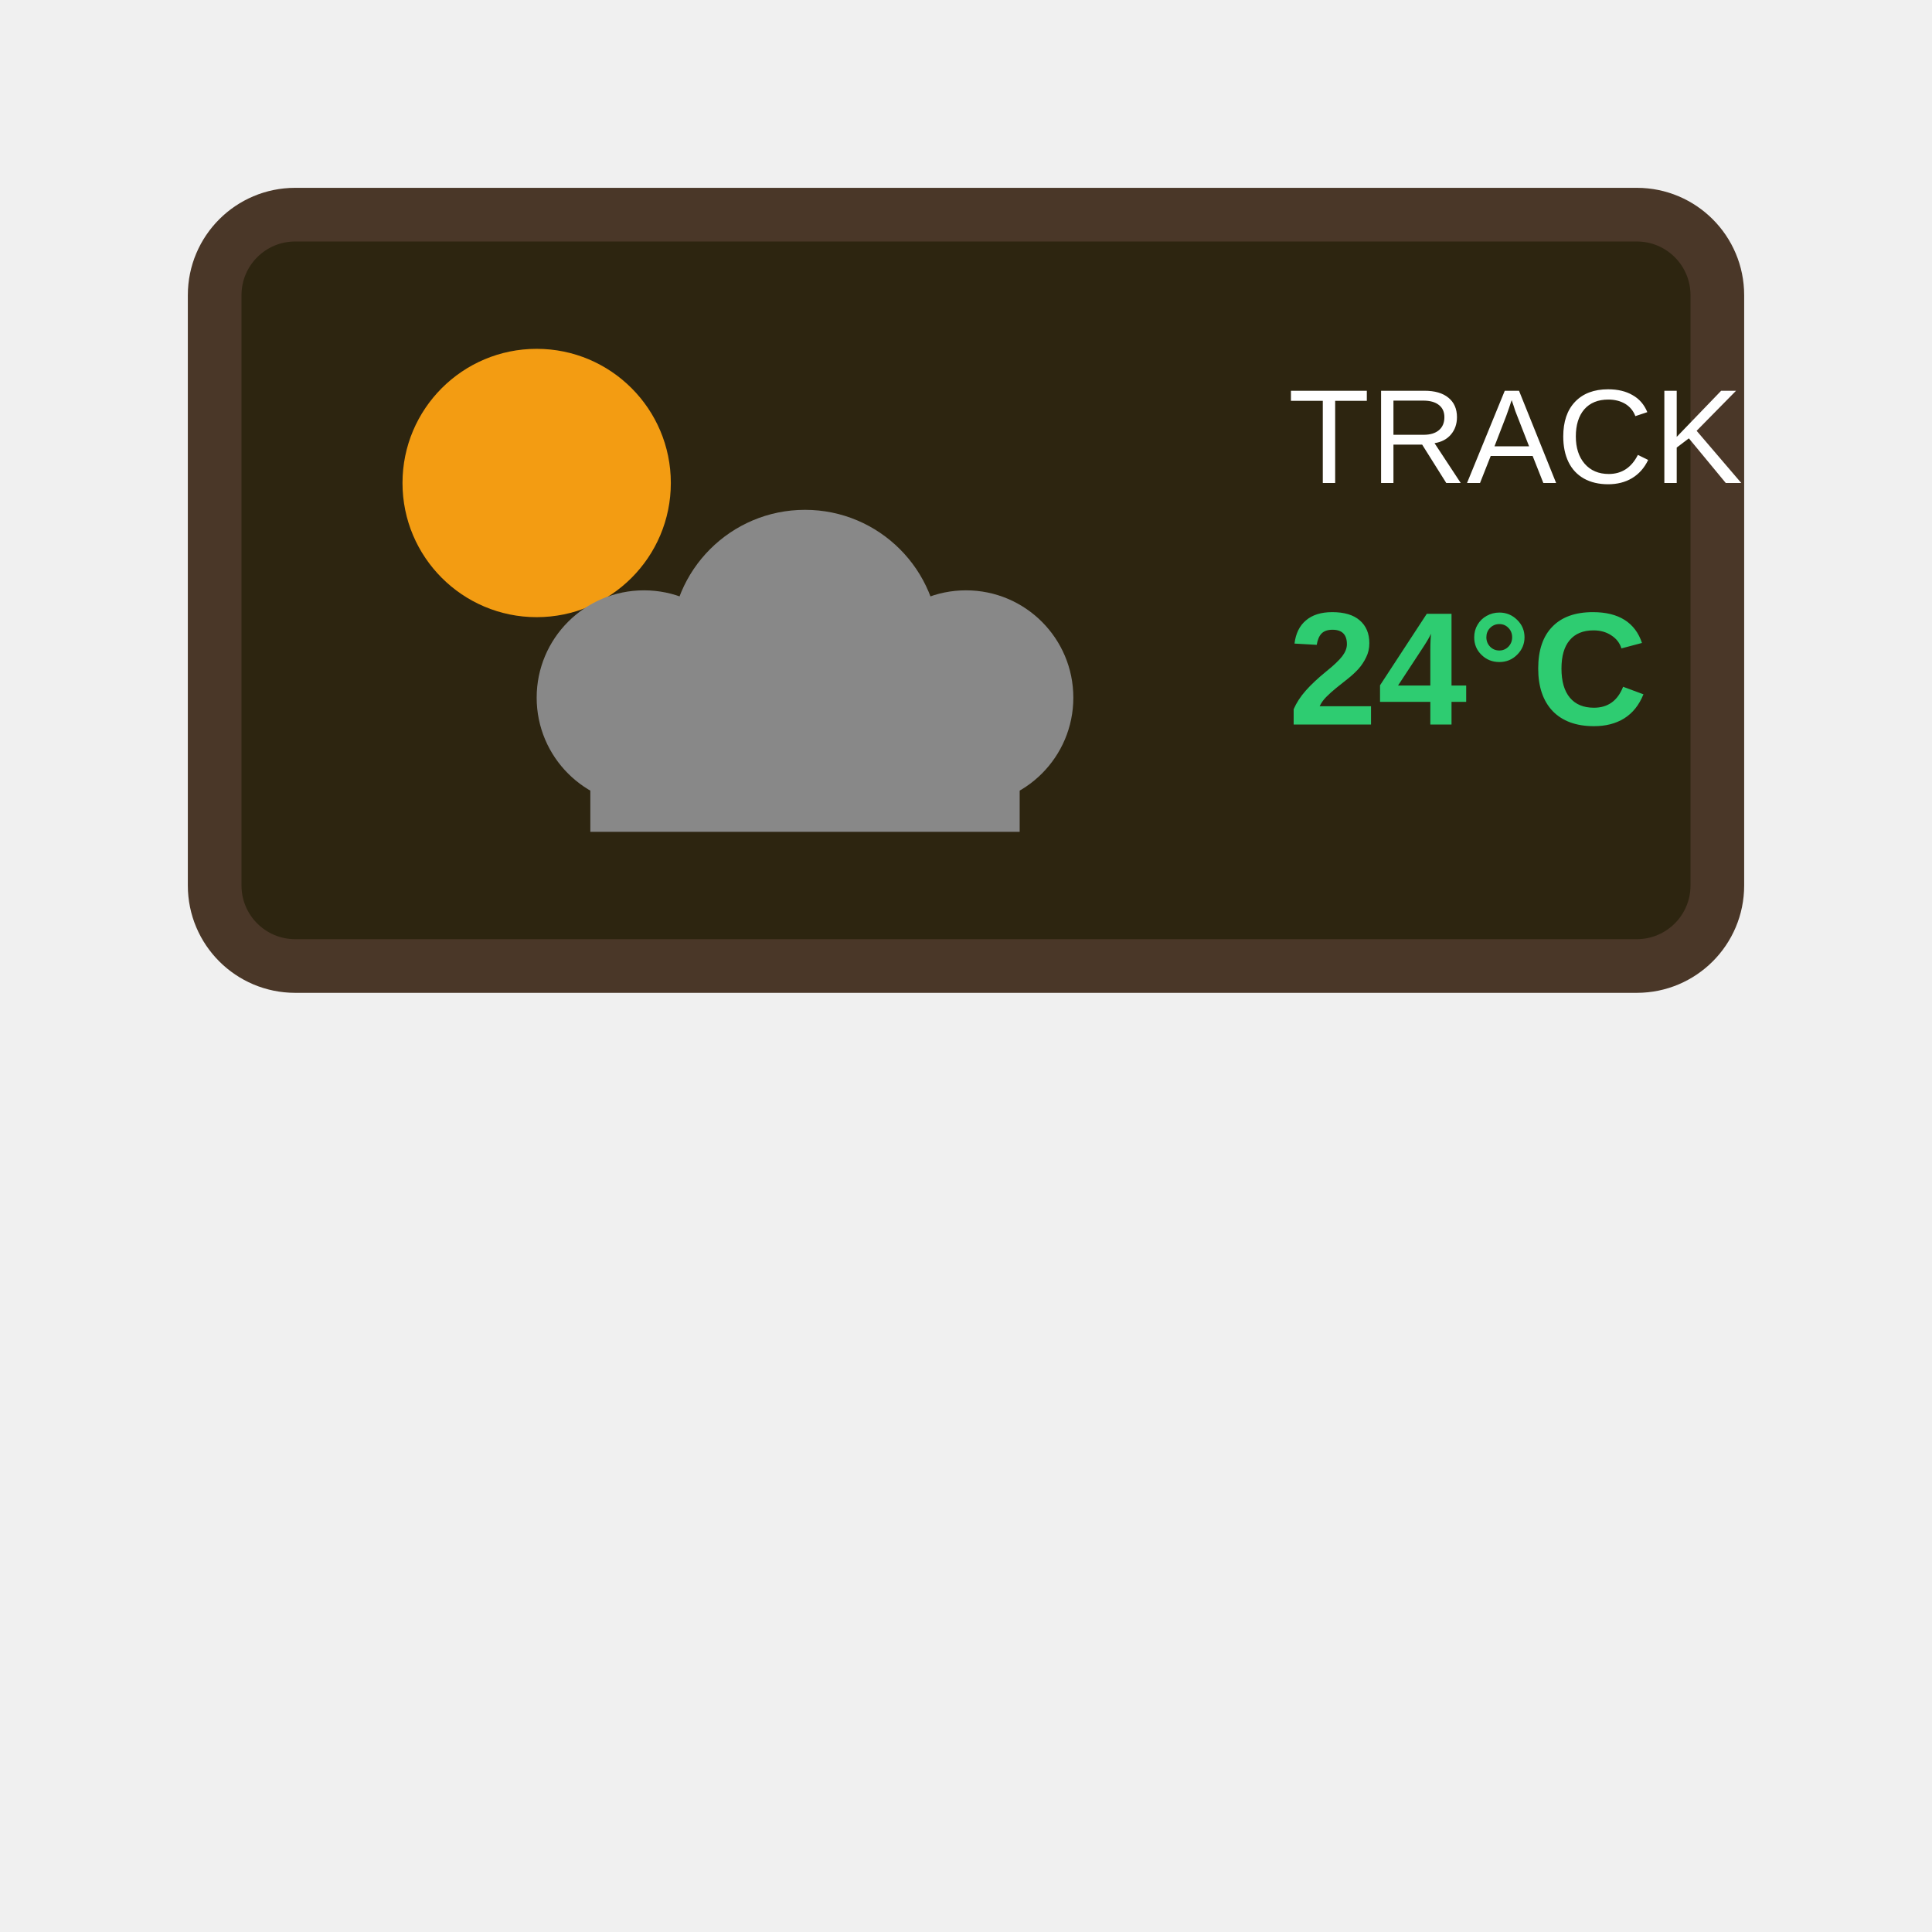
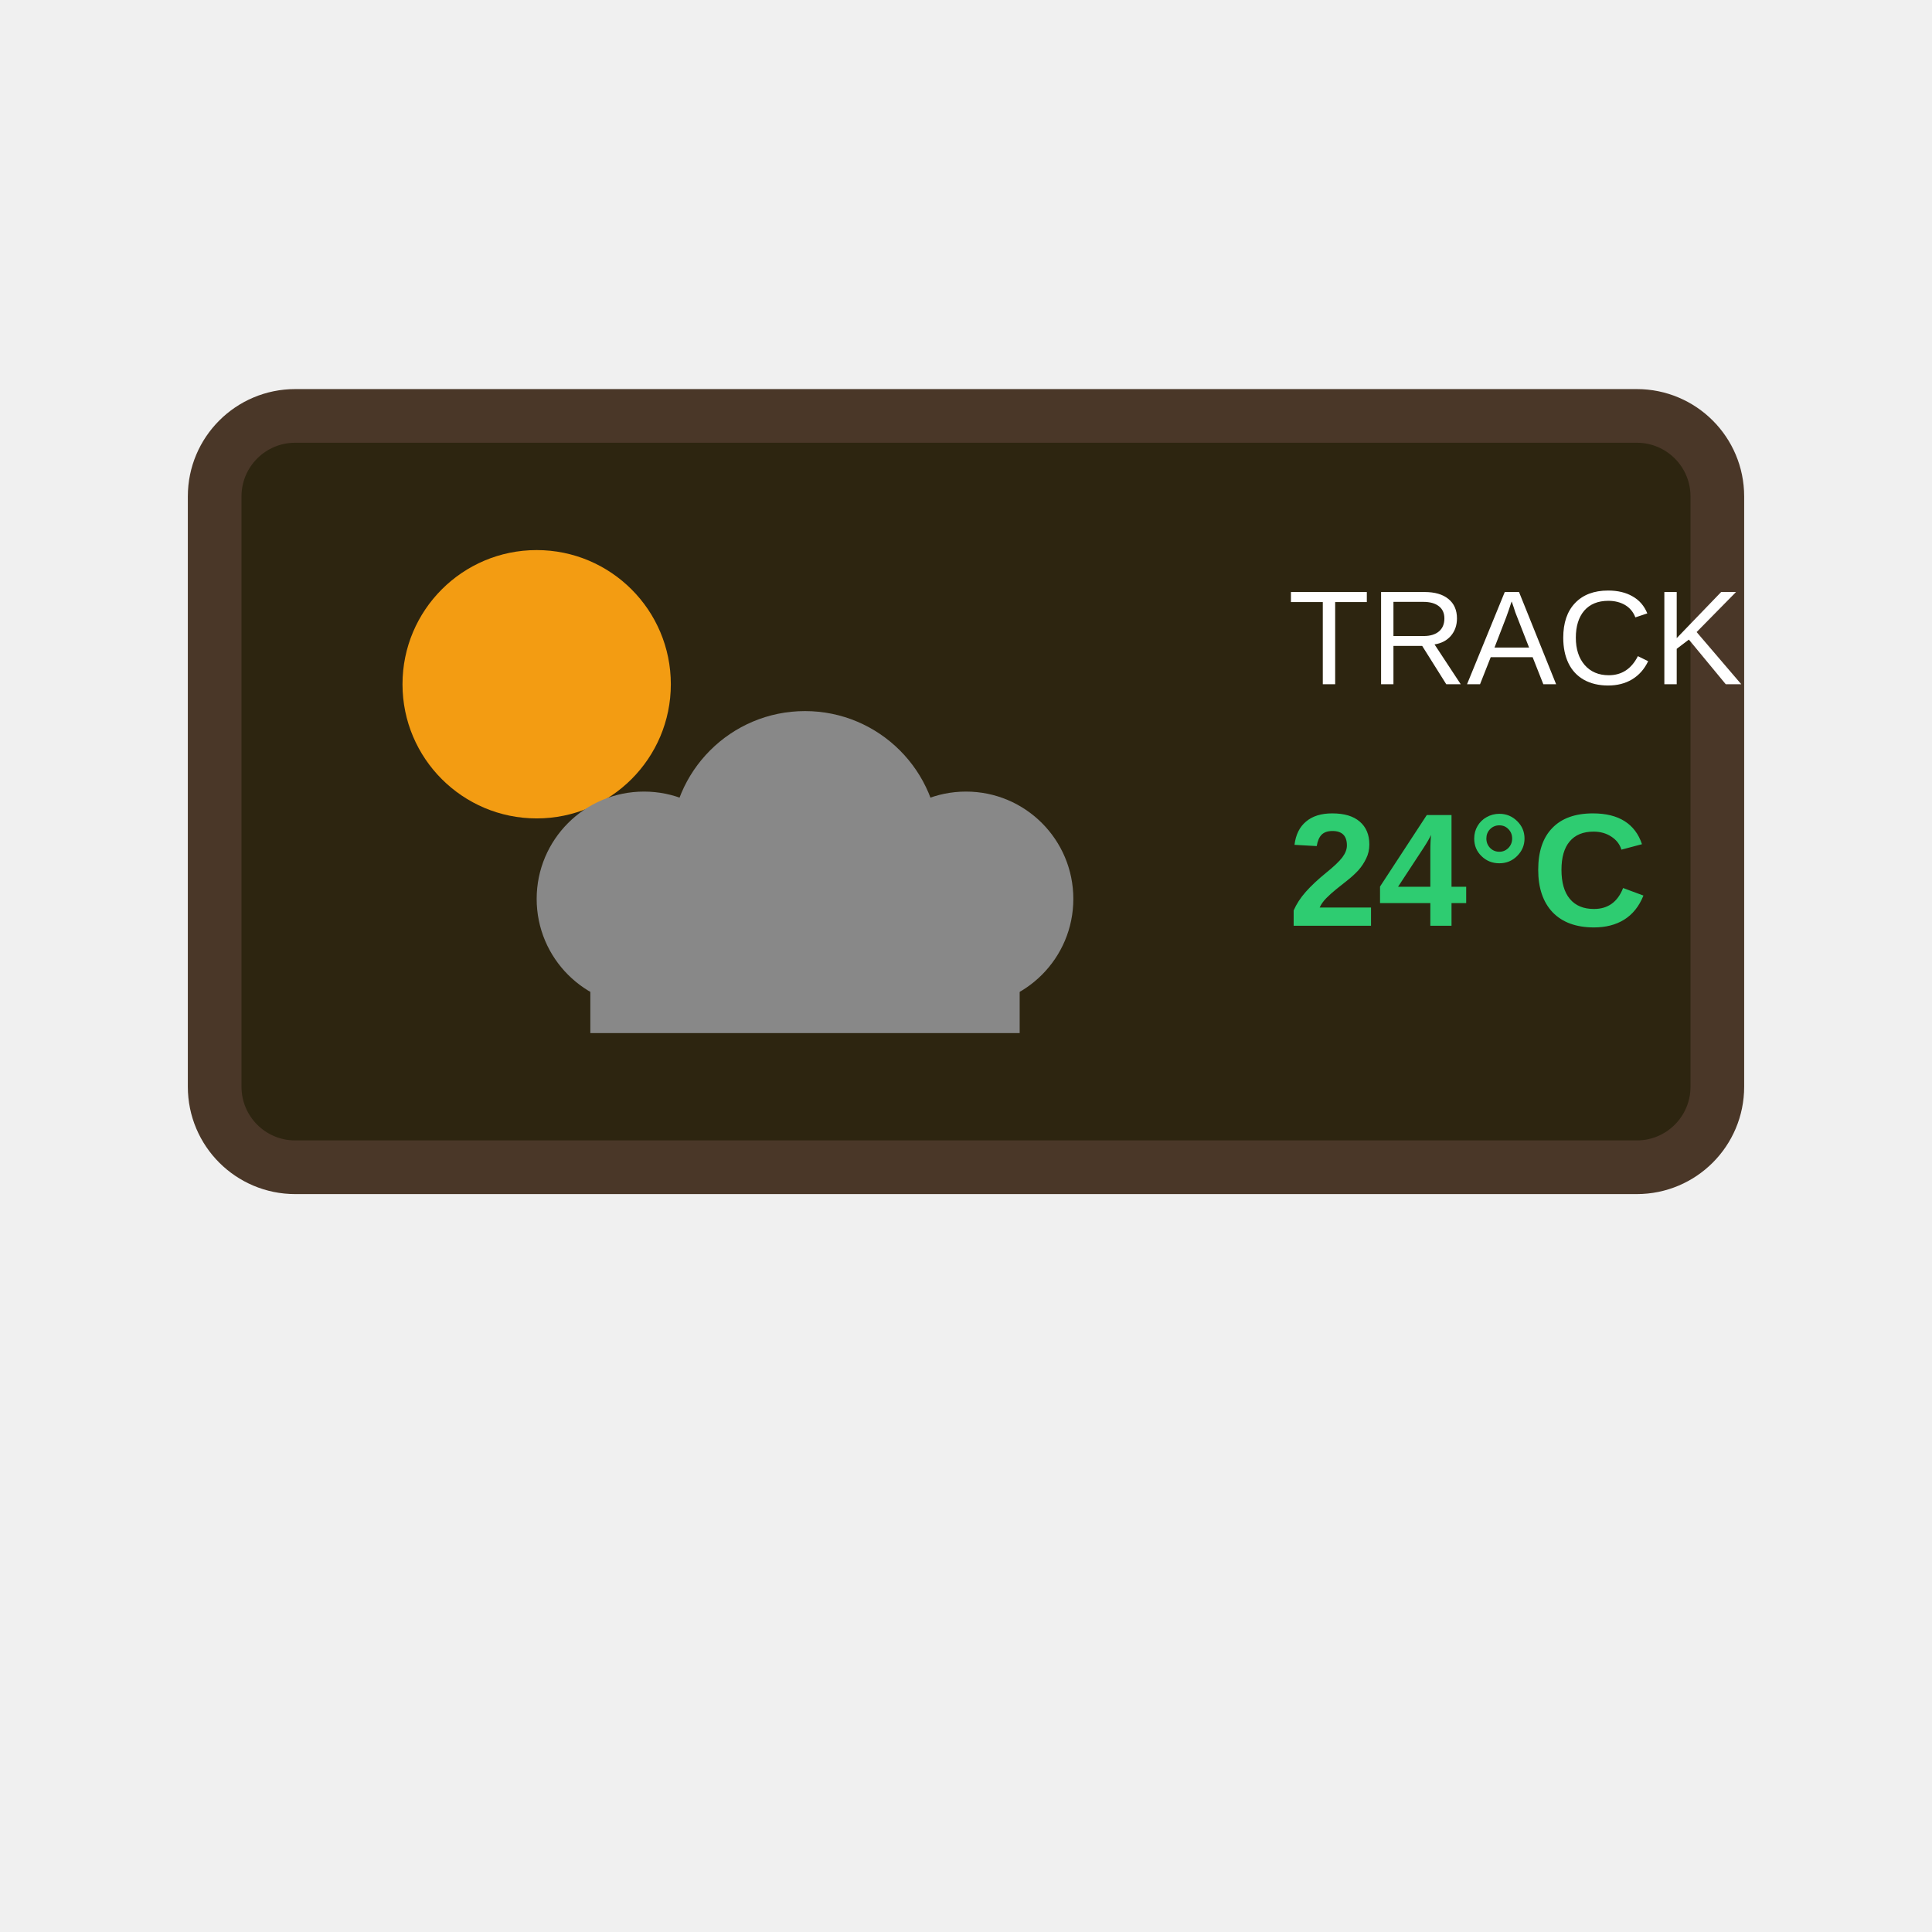
<svg xmlns="http://www.w3.org/2000/svg" viewBox="0 0 144 144">
-   <rect x="16" y="16" width="112" height="56" rx="6" fill="#2d2510" stroke="#4a3728" stroke-width="4" />
-   <circle cx="40" cy="36" r="10" fill="#f39c12" />
-   <circle cx="48" cy="52" r="8" fill="#888888" />
-   <circle cx="60" cy="48" r="10" fill="#888888" />
-   <circle cx="72" cy="52" r="8" fill="#888888" />
-   <rect x="44" y="52" width="32" height="10" fill="#888888" />
-   <text x="96" y="36" fill="#ffffff" font-family="Arial, sans-serif" font-size="10">TRACK</text>
-   <text x="96" y="54" fill="#2ecc71" font-family="Arial, sans-serif" font-size="12" font-weight="bold">24°C</text>
+   <rect x="16" y="31" width="112" height="56" rx="6" fill="#2d2510" stroke="#4a3728" stroke-width="4" />
+   <circle cx="40" cy="51" r="10" fill="#f39c12" />
+   <circle cx="48" cy="67" r="8" fill="#888888" />
+   <circle cx="60" cy="63" r="10" fill="#888888" />
+   <circle cx="72" cy="67" r="8" fill="#888888" />
+   <rect x="44" y="67" width="32" height="10" fill="#888888" />
+   <text x="96" y="51" fill="#ffffff" font-family="Arial, sans-serif" font-size="10">TRACK</text>
+   <text x="96" y="69" fill="#2ecc71" font-family="Arial, sans-serif" font-size="12" font-weight="bold">24°C</text>
</svg>
